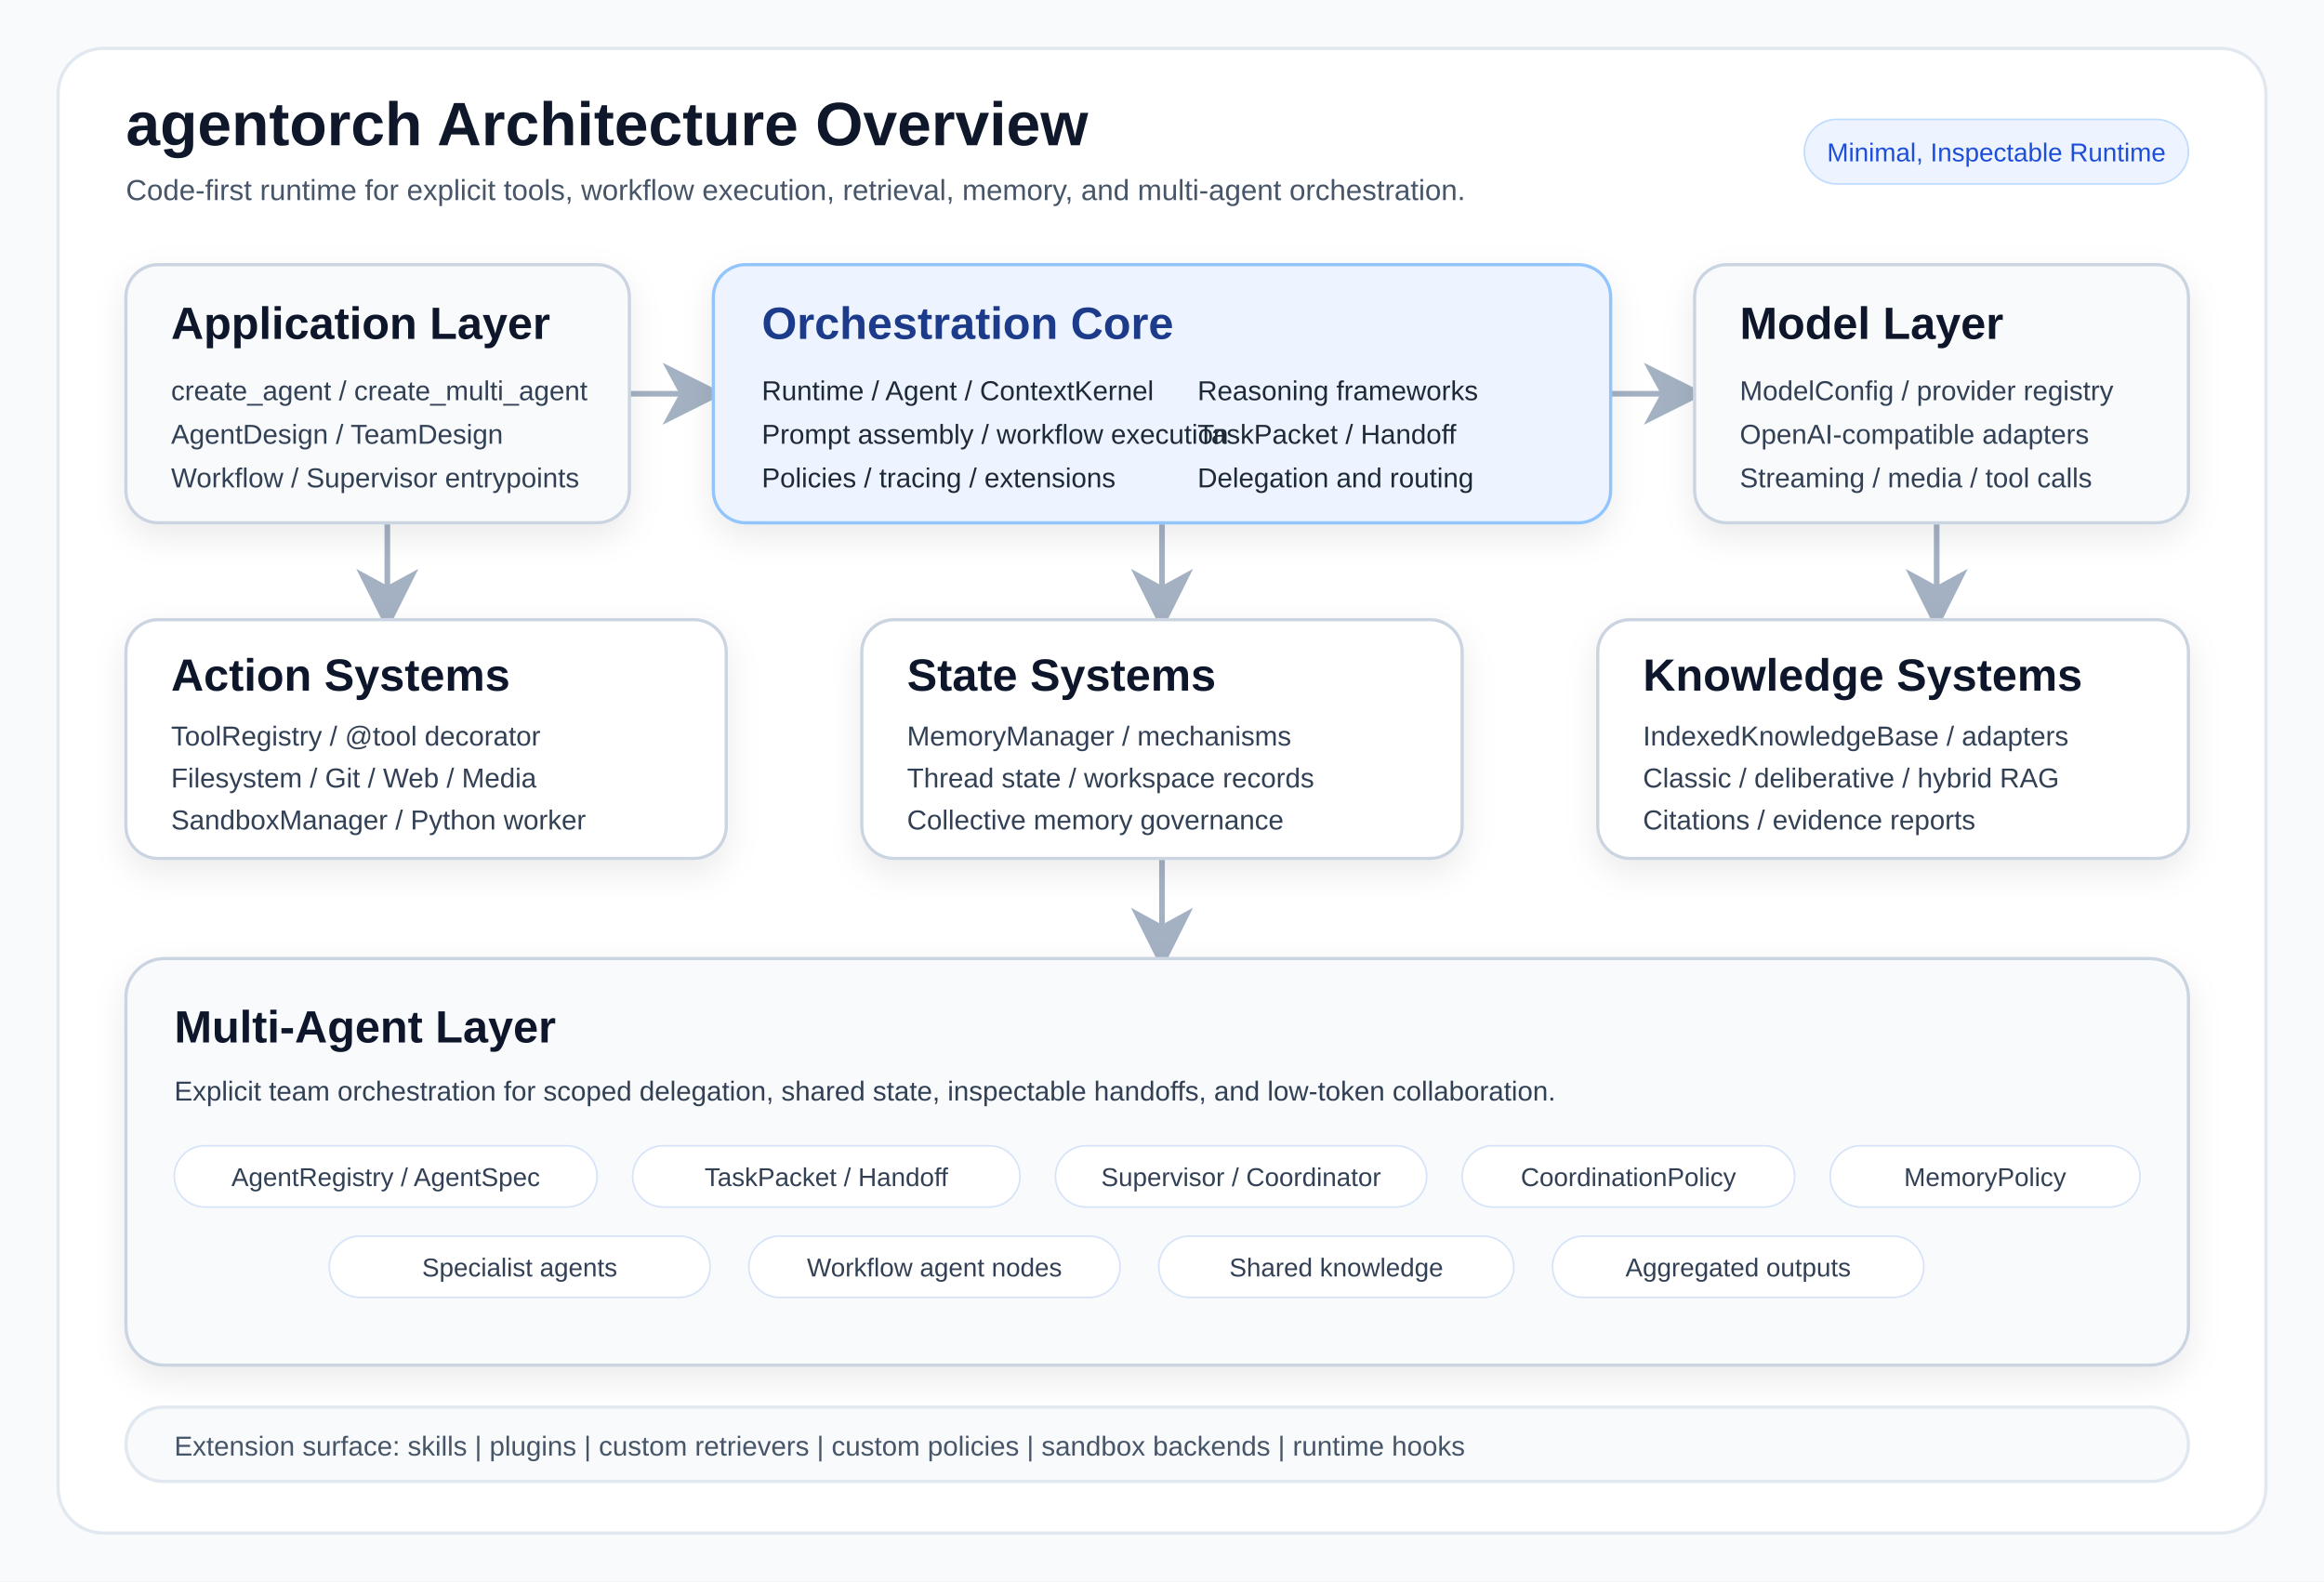
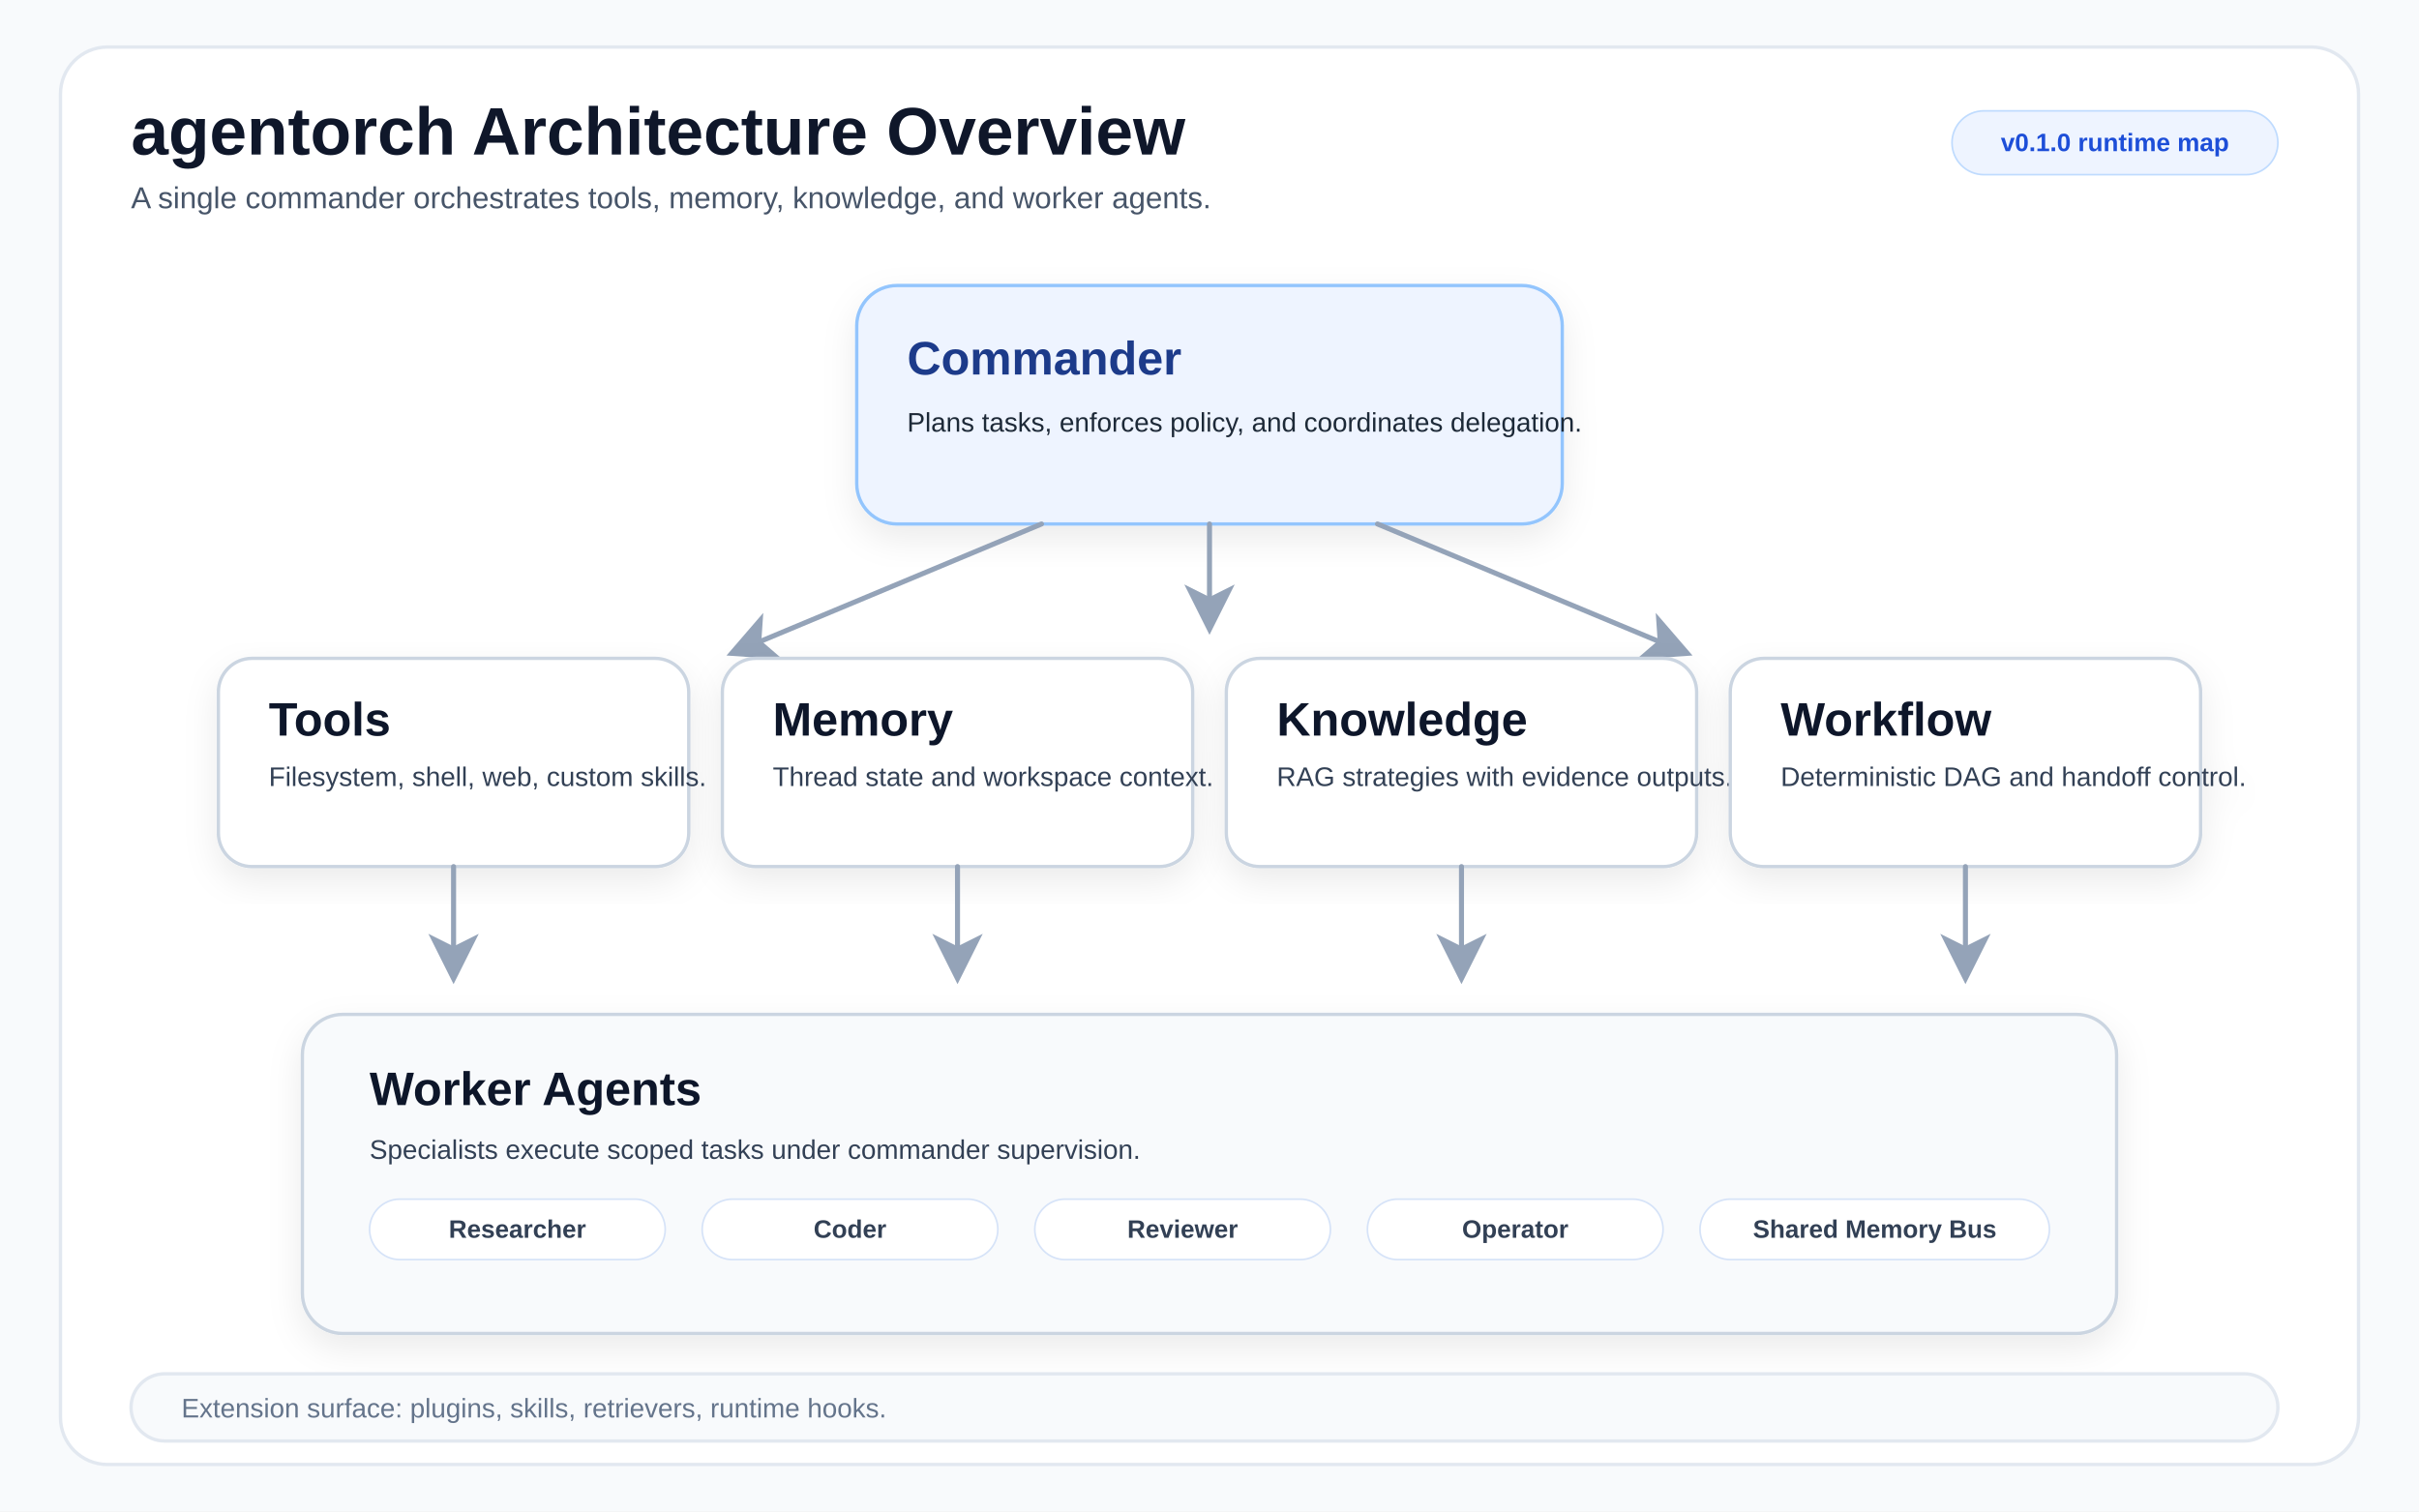
- <svg xmlns="http://www.w3.org/2000/svg" width="1440" height="980" viewBox="0 0 1440 980" fill="none" role="img" aria-labelledby="title desc">
+ <svg xmlns="http://www.w3.org/2000/svg" width="1440" height="900" viewBox="0 0 1440 900" fill="none" role="img" aria-labelledby="title desc">
  <defs>
    <style>
-       .title { font-family: "Segoe UI", Arial, sans-serif; font-size: 38px; font-weight: 700; }
-       .subtitle { font-family: "Segoe UI", Arial, sans-serif; font-size: 18px; font-weight: 400; }
-       .layer-title { font-family: "Segoe UI", Arial, sans-serif; font-size: 28px; font-weight: 700; }
-       .text { font-family: "Segoe UI", Arial, sans-serif; font-size: 17px; font-weight: 400; }
-       .chip { font-family: "Segoe UI", Arial, sans-serif; font-size: 16px; font-weight: 500; }
+       .title { font-family: "Segoe UI", Arial, sans-serif; font-size: 40px; font-weight: 700; }
+       .sub { font-family: "Segoe UI", Arial, sans-serif; font-size: 18px; font-weight: 400; }
+       .head { font-family: "Segoe UI", Arial, sans-serif; font-size: 28px; font-weight: 700; }
+       .body { font-family: "Segoe UI", Arial, sans-serif; font-size: 16px; font-weight: 400; }
+       .chip { font-family: "Segoe UI", Arial, sans-serif; font-size: 15px; font-weight: 600; }
    </style>
-     <filter id="shadow" x="-10%" y="-12%" width="120%" height="130%" color-interpolation-filters="sRGB">
+     <filter id="shadow" x="-12%" y="-14%" width="124%" height="132%" color-interpolation-filters="sRGB">
      <feDropShadow dx="0" dy="8" stdDeviation="10" flood-color="#0F172A" flood-opacity="0.08" />
    </filter>
-     <marker id="arrow" markerWidth="11" markerHeight="11" refX="9" refY="5.5" orient="auto">
-       <path d="M0 0L11 5.5L0 11L3 5.5Z" fill="#94A3B8" />
+     <marker id="arrow" markerWidth="10" markerHeight="10" refX="8" refY="5" orient="auto">
+       <path d="M0 0L10 5L0 10L2.5 5Z" fill="#94A3B8" />
    </marker>
  </defs>
-   <rect width="1440" height="980" fill="#F8FAFC" />
-   <rect x="36" y="30" width="1368" height="920" rx="28" fill="#FFFFFF" stroke="#E2E8F0" stroke-width="2" />
-   <text x="78" y="90" class="title" fill="#0F172A">agentorch Architecture Overview</text>
-   <text x="78" y="124" class="subtitle" fill="#475569">
-     Code-first runtime for explicit tools, workflow execution, retrieval, memory, and multi-agent orchestration.
-   </text>
-   <rect x="1118" y="74" width="238" height="40" rx="20" fill="#EEF4FF" stroke="#BFDBFE" />
-   <text x="1237" y="100" text-anchor="middle" class="chip" fill="#1D4ED8">Minimal, Inspectable Runtime</text>
-   <g stroke="#94A3B8" stroke-width="3.5" stroke-linecap="round" fill="none" opacity="0.85">
-     <path d="M390 244H442" marker-end="url(#arrow)" />
-     <path d="M998 244H1050" marker-end="url(#arrow)" />
-     <path d="M240 322V384" marker-end="url(#arrow)" />
-     <path d="M720 322V384" marker-end="url(#arrow)" />
-     <path d="M1200 322V384" marker-end="url(#arrow)" />
-     <path d="M720 532V594" marker-end="url(#arrow)" />
+   <rect width="1440" height="900" fill="#F8FAFC" />
+   <rect x="36" y="28" width="1368" height="844" rx="28" fill="#FFFFFF" stroke="#E2E8F0" stroke-width="2" />
+   <text x="78" y="92" class="title" fill="#0F172A">agentorch Architecture Overview</text>
+   <text x="78" y="124" class="sub" fill="#475569">A single commander orchestrates tools, memory, knowledge, and worker agents.</text>
+   <rect x="1162" y="66" width="194" height="38" rx="19" fill="#EEF4FF" stroke="#BFDBFE" />
+   <text x="1259" y="90" text-anchor="middle" class="chip" fill="#1D4ED8">v0.1.0 runtime map</text>
+   <g filter="url(#shadow)">
+     <rect x="510" y="170" width="420" height="142" rx="24" fill="#EEF4FF" stroke="#93C5FD" stroke-width="2" />
+     <text x="540" y="223" class="head" fill="#1E3A8A">Commander</text>
+     <text x="540" y="257" class="body" fill="#1F2937">Plans tasks, enforces policy, and coordinates delegation.</text>
+   </g>
+   <g stroke="#94A3B8" stroke-width="3" stroke-linecap="round" fill="none">
+     <path d="M720 312V372" marker-end="url(#arrow)" />
+     <path d="M620 312L438 388" marker-end="url(#arrow)" />
+     <path d="M820 312L1002 388" marker-end="url(#arrow)" />
  </g>
  <g filter="url(#shadow)">
-     <rect x="78" y="164" width="312" height="160" rx="20" fill="#F8FAFC" stroke="#CBD5E1" stroke-width="2" />
-     <text x="106" y="210" class="layer-title" fill="#0F172A">Application Layer</text>
-     <text x="106" y="248" class="text" fill="#334155">
-       <tspan x="106" dy="0">create_agent / create_multi_agent</tspan>
-       <tspan x="106" dy="27">AgentDesign / TeamDesign</tspan>
-       <tspan x="106" dy="27">Workflow / Supervisor entrypoints</tspan>
-     </text>
+     <rect x="130" y="392" width="280" height="124" rx="20" fill="#FFFFFF" stroke="#CBD5E1" stroke-width="2" />
+     <text x="160" y="438" class="head" fill="#0F172A">Tools</text>
+     <text x="160" y="468" class="body" fill="#334155">Filesystem, shell, web, custom skills.</text>
  </g>
  <g filter="url(#shadow)">
-     <rect x="442" y="164" width="556" height="160" rx="20" fill="#EEF4FF" stroke="#93C5FD" stroke-width="2" />
-     <text x="472" y="210" class="layer-title" fill="#1E3A8A">Orchestration Core</text>
-     <text x="472" y="248" class="text" fill="#1F2937">
-       <tspan x="472" dy="0">Runtime / Agent / ContextKernel</tspan>
-       <tspan x="472" dy="27">Prompt assembly / workflow execution</tspan>
-       <tspan x="472" dy="27">Policies / tracing / extensions</tspan>
-     </text>
-     <text x="742" y="248" class="text" fill="#1F2937">
-       <tspan x="742" dy="0">Reasoning frameworks</tspan>
-       <tspan x="742" dy="27">TaskPacket / Handoff</tspan>
-       <tspan x="742" dy="27">Delegation and routing</tspan>
-     </text>
+     <rect x="430" y="392" width="280" height="124" rx="20" fill="#FFFFFF" stroke="#CBD5E1" stroke-width="2" />
+     <text x="460" y="438" class="head" fill="#0F172A">Memory</text>
+     <text x="460" y="468" class="body" fill="#334155">Thread state and workspace context.</text>
  </g>
  <g filter="url(#shadow)">
-     <rect x="1050" y="164" width="306" height="160" rx="20" fill="#F8FAFC" stroke="#CBD5E1" stroke-width="2" />
-     <text x="1078" y="210" class="layer-title" fill="#0F172A">Model Layer</text>
-     <text x="1078" y="248" class="text" fill="#334155">
-       <tspan x="1078" dy="0">ModelConfig / provider registry</tspan>
-       <tspan x="1078" dy="27">OpenAI-compatible adapters</tspan>
-       <tspan x="1078" dy="27">Streaming / media / tool calls</tspan>
-     </text>
+     <rect x="730" y="392" width="280" height="124" rx="20" fill="#FFFFFF" stroke="#CBD5E1" stroke-width="2" />
+     <text x="760" y="438" class="head" fill="#0F172A">Knowledge</text>
+     <text x="760" y="468" class="body" fill="#334155">RAG strategies with evidence outputs.</text>
  </g>
  <g filter="url(#shadow)">
-     <rect x="78" y="384" width="372" height="148" rx="20" fill="#FFFFFF" stroke="#CBD5E1" stroke-width="2" />
-     <text x="106" y="428" class="layer-title" fill="#0F172A">Action Systems</text>
-     <text x="106" y="462" class="text" fill="#334155">
-       <tspan x="106" dy="0">ToolRegistry / @tool decorator</tspan>
-       <tspan x="106" dy="26">Filesystem / Git / Web / Media</tspan>
-       <tspan x="106" dy="26">SandboxManager / Python worker</tspan>
-     </text>
+     <rect x="1030" y="392" width="280" height="124" rx="20" fill="#FFFFFF" stroke="#CBD5E1" stroke-width="2" />
+     <text x="1060" y="438" class="head" fill="#0F172A">Workflow</text>
+     <text x="1060" y="468" class="body" fill="#334155">Deterministic DAG and handoff control.</text>
+   </g>
+   <g stroke="#94A3B8" stroke-width="3" stroke-linecap="round" fill="none">
+     <path d="M270 516V580" marker-end="url(#arrow)" />
+     <path d="M570 516V580" marker-end="url(#arrow)" />
+     <path d="M870 516V580" marker-end="url(#arrow)" />
+     <path d="M1170 516V580" marker-end="url(#arrow)" />
  </g>
  <g filter="url(#shadow)">
-     <rect x="534" y="384" width="372" height="148" rx="20" fill="#FFFFFF" stroke="#CBD5E1" stroke-width="2" />
-     <text x="562" y="428" class="layer-title" fill="#0F172A">State Systems</text>
-     <text x="562" y="462" class="text" fill="#334155">
-       <tspan x="562" dy="0">MemoryManager / mechanisms</tspan>
-       <tspan x="562" dy="26">Thread state / workspace records</tspan>
-       <tspan x="562" dy="26">Collective memory governance</tspan>
-     </text>
+     <rect x="180" y="604" width="1080" height="190" rx="24" fill="#F8FAFC" stroke="#CBD5E1" stroke-width="2" />
+     <text x="220" y="658" class="head" fill="#0F172A">Worker Agents</text>
+     <text x="220" y="690" class="body" fill="#334155">Specialists execute scoped tasks under commander supervision.</text>
+     <rect x="220" y="714" width="176" height="36" rx="18" fill="#FFFFFF" stroke="#D6E3F8" />
+     <text x="308" y="737" text-anchor="middle" class="chip" fill="#334155">Researcher</text>
+     <rect x="418" y="714" width="176" height="36" rx="18" fill="#FFFFFF" stroke="#D6E3F8" />
+     <text x="506" y="737" text-anchor="middle" class="chip" fill="#334155">Coder</text>
+     <rect x="616" y="714" width="176" height="36" rx="18" fill="#FFFFFF" stroke="#D6E3F8" />
+     <text x="704" y="737" text-anchor="middle" class="chip" fill="#334155">Reviewer</text>
+     <rect x="814" y="714" width="176" height="36" rx="18" fill="#FFFFFF" stroke="#D6E3F8" />
+     <text x="902" y="737" text-anchor="middle" class="chip" fill="#334155">Operator</text>
+     <rect x="1012" y="714" width="208" height="36" rx="18" fill="#FFFFFF" stroke="#D6E3F8" />
+     <text x="1116" y="737" text-anchor="middle" class="chip" fill="#334155">Shared Memory Bus</text>
  </g>
-   <g filter="url(#shadow)">
-     <rect x="990" y="384" width="366" height="148" rx="20" fill="#FFFFFF" stroke="#CBD5E1" stroke-width="2" />
-     <text x="1018" y="428" class="layer-title" fill="#0F172A">Knowledge Systems</text>
-     <text x="1018" y="462" class="text" fill="#334155">
-       <tspan x="1018" dy="0">IndexedKnowledgeBase / adapters</tspan>
-       <tspan x="1018" dy="26">Classic / deliberative / hybrid RAG</tspan>
-       <tspan x="1018" dy="26">Citations / evidence reports</tspan>
-     </text>
-   </g>
-   <g filter="url(#shadow)">
-     <rect x="78" y="594" width="1278" height="252" rx="24" fill="#F8FAFC" stroke="#CBD5E1" stroke-width="2" />
-     <text x="108" y="646" class="layer-title" fill="#0F172A">Multi-Agent Layer</text>
-     <text x="108" y="682" class="text" fill="#334155">
-       Explicit team orchestration for scoped delegation, shared state, inspectable handoffs, and low-token collaboration.
-     </text>
-     <rect x="108" y="710" width="262" height="38" rx="19" fill="#FFFFFF" stroke="#D6E3F8" />
-     <text x="239" y="735" text-anchor="middle" class="chip" fill="#334155">AgentRegistry / AgentSpec</text>
-     <rect x="392" y="710" width="240" height="38" rx="19" fill="#FFFFFF" stroke="#D6E3F8" />
-     <text x="512" y="735" text-anchor="middle" class="chip" fill="#334155">TaskPacket / Handoff</text>
-     <rect x="654" y="710" width="230" height="38" rx="19" fill="#FFFFFF" stroke="#D6E3F8" />
-     <text x="769" y="735" text-anchor="middle" class="chip" fill="#334155">Supervisor / Coordinator</text>
-     <rect x="906" y="710" width="206" height="38" rx="19" fill="#FFFFFF" stroke="#D6E3F8" />
-     <text x="1009" y="735" text-anchor="middle" class="chip" fill="#334155">CoordinationPolicy</text>
-     <rect x="1134" y="710" width="192" height="38" rx="19" fill="#FFFFFF" stroke="#D6E3F8" />
-     <text x="1230" y="735" text-anchor="middle" class="chip" fill="#334155">MemoryPolicy</text>
-     <rect x="204" y="766" width="236" height="38" rx="19" fill="#FFFFFF" stroke="#D6E3F8" />
-     <text x="322" y="791" text-anchor="middle" class="chip" fill="#334155">Specialist agents</text>
-     <rect x="464" y="766" width="230" height="38" rx="19" fill="#FFFFFF" stroke="#D6E3F8" />
-     <text x="579" y="791" text-anchor="middle" class="chip" fill="#334155">Workflow agent nodes</text>
-     <rect x="718" y="766" width="220" height="38" rx="19" fill="#FFFFFF" stroke="#D6E3F8" />
-     <text x="828" y="791" text-anchor="middle" class="chip" fill="#334155">Shared knowledge</text>
-     <rect x="962" y="766" width="230" height="38" rx="19" fill="#FFFFFF" stroke="#D6E3F8" />
-     <text x="1077" y="791" text-anchor="middle" class="chip" fill="#334155">Aggregated outputs</text>
-   </g>
-   <rect x="78" y="872" width="1278" height="46" rx="23" fill="#F8FAFC" stroke="#E2E8F0" stroke-width="2" />
-   <text x="108" y="902" class="text" fill="#475569">
-     Extension surface: skills | plugins | custom retrievers | custom policies | sandbox backends | runtime hooks
-   </text>
+   <rect x="78" y="818" width="1278" height="40" rx="20" fill="#F8FAFC" stroke="#E2E8F0" stroke-width="2" />
+   <text x="108" y="844" class="body" fill="#64748B">Extension surface: plugins, skills, retrievers, runtime hooks.</text>
</svg>
